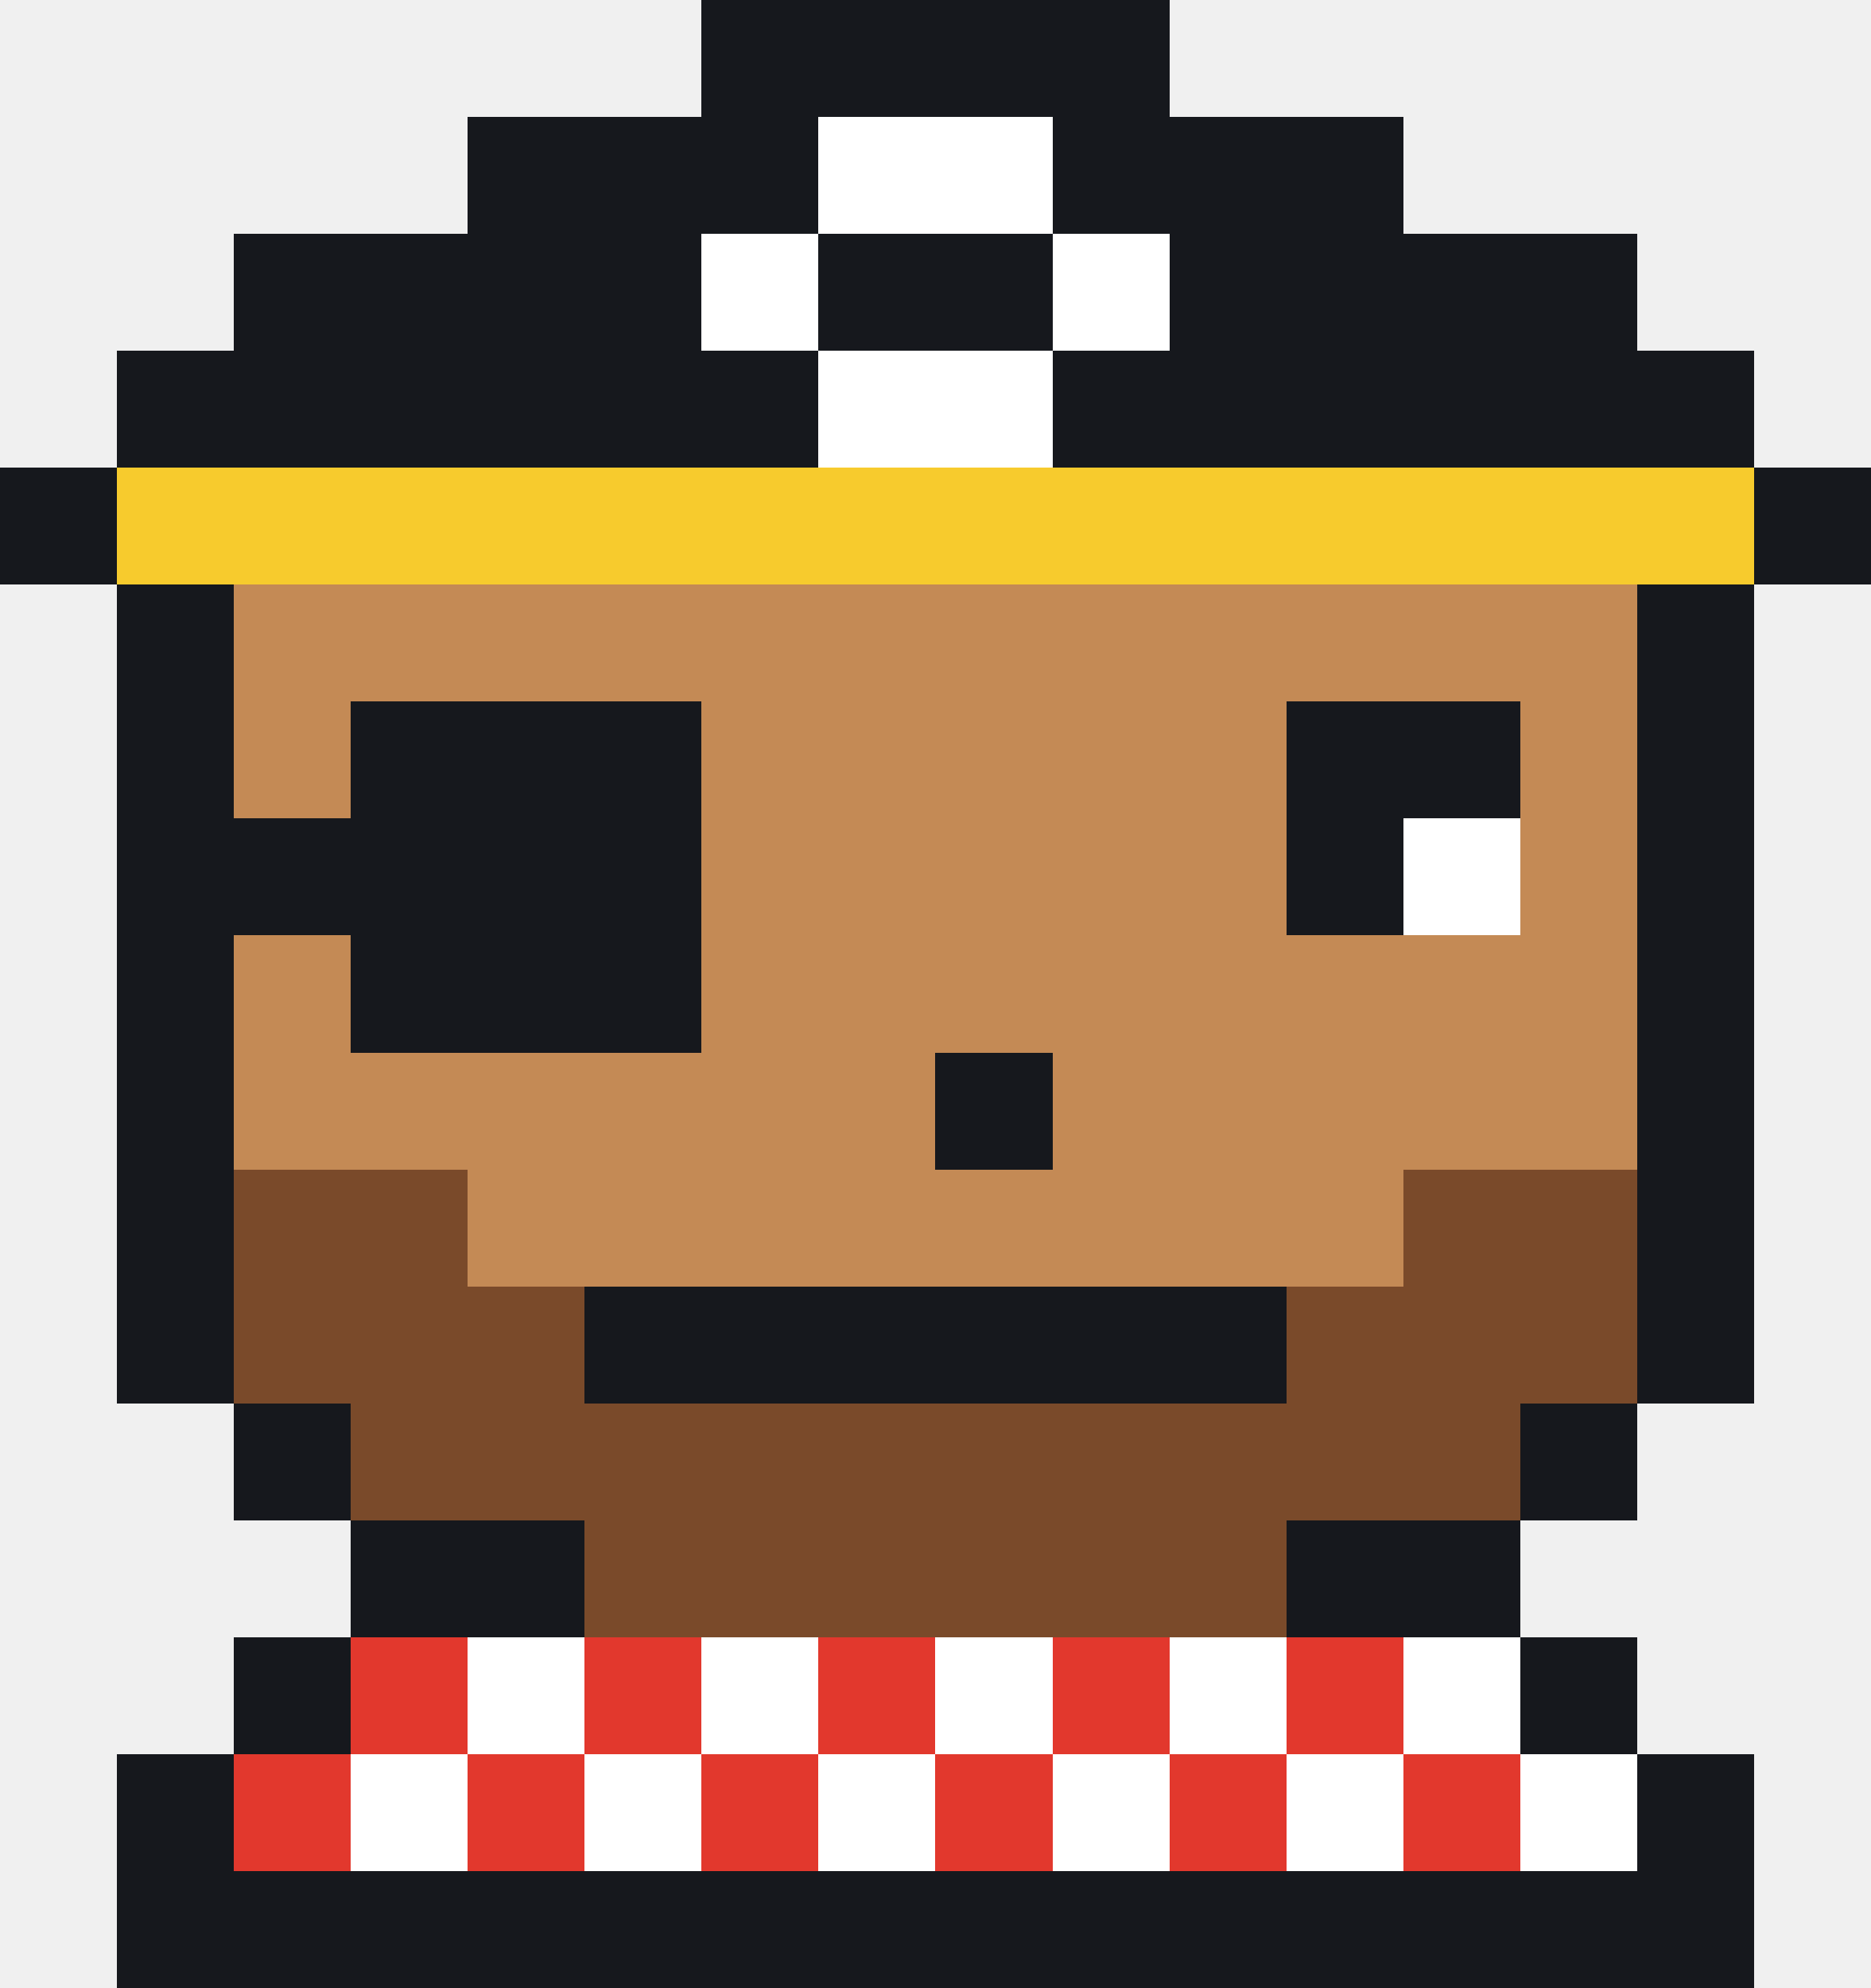
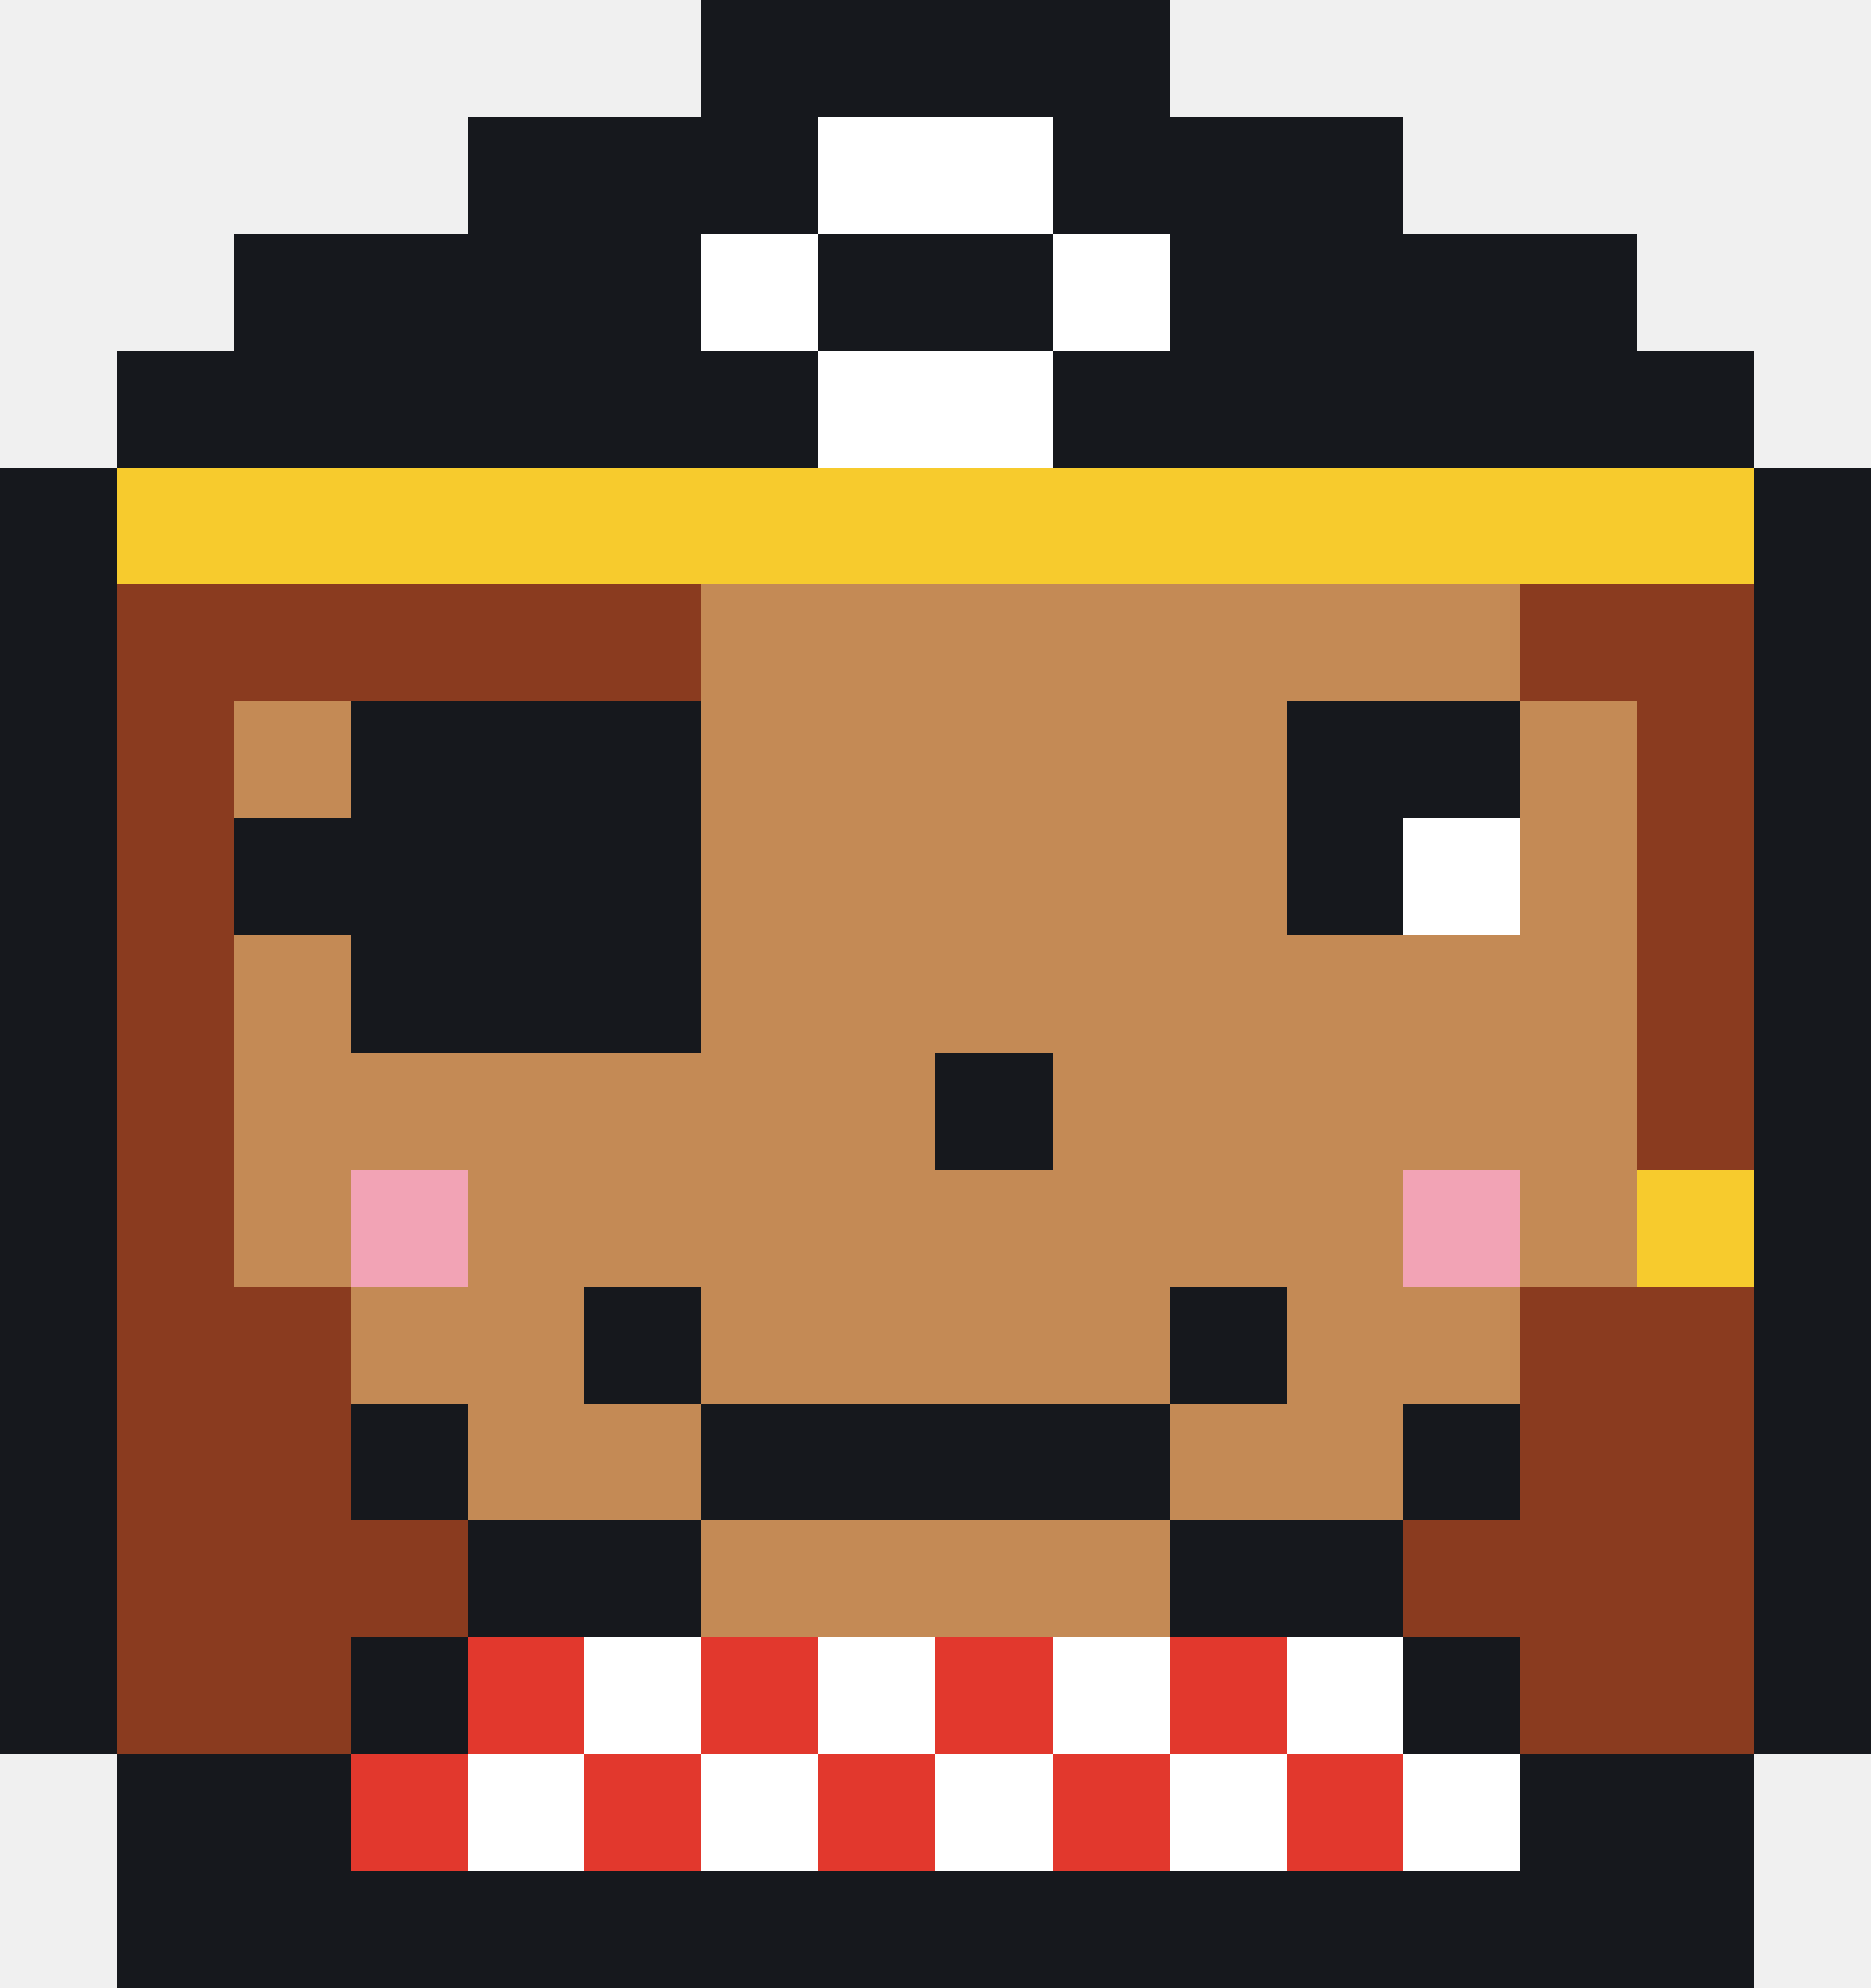
<svg xmlns="http://www.w3.org/2000/svg" viewBox="0 0 16 17" width="160" height="170" shape-rendering="crispEdges">
  <rect x="6" y="0" width="4" height="1" fill="#16181D" />
  <rect x="4" y="1" width="3" height="1" fill="#16181D" />
  <rect x="7" y="1" width="2" height="1" fill="#FFFFFF" />
  <rect x="9" y="1" width="3" height="1" fill="#16181D" />
  <rect x="2" y="2" width="4" height="1" fill="#16181D" />
  <rect x="6" y="2" width="1" height="1" fill="#FFFFFF" />
  <rect x="7" y="2" width="2" height="1" fill="#16181D" />
  <rect x="9" y="2" width="1" height="1" fill="#FFFFFF" />
  <rect x="10" y="2" width="4" height="1" fill="#16181D" />
  <rect x="1" y="3" width="6" height="1" fill="#16181D" />
  <rect x="7" y="3" width="2" height="1" fill="#FFFFFF" />
  <rect x="9" y="3" width="6" height="1" fill="#16181D" />
  <rect x="0" y="4" width="1" height="1" fill="#16181D" />
  <rect x="1" y="4" width="14" height="1" fill="#F7CB2D" />
  <rect x="15" y="4" width="1" height="1" fill="#16181D" />
-   <rect x="1" y="5" width="1" height="1" fill="#16181D" />
-   <rect x="2" y="5" width="12" height="1" fill="#C48A55" />
-   <rect x="14" y="5" width="1" height="1" fill="#16181D" />
-   <rect x="1" y="6" width="1" height="1" fill="#16181D" />
+   <rect x="0" y="5" width="1" height="1" fill="#16181D" />
+   <rect x="1" y="5" width="5" height="1" fill="#8A3B1F" />
+   <rect x="6" y="5" width="7" height="1" fill="#C48A55" />
+   <rect x="13" y="5" width="2" height="1" fill="#8A3B1F" />
+   <rect x="15" y="5" width="1" height="1" fill="#16181D" />
+   <rect x="0" y="6" width="1" height="1" fill="#16181D" />
+   <rect x="1" y="6" width="1" height="1" fill="#8A3B1F" />
  <rect x="2" y="6" width="1" height="1" fill="#C48A55" />
  <rect x="3" y="6" width="3" height="1" fill="#16181D" />
  <rect x="6" y="6" width="5" height="1" fill="#C48A55" />
  <rect x="11" y="6" width="2" height="1" fill="#16181D" />
  <rect x="13" y="6" width="1" height="1" fill="#C48A55" />
-   <rect x="14" y="6" width="1" height="1" fill="#16181D" />
-   <rect x="1" y="7" width="5" height="1" fill="#16181D" />
+   <rect x="14" y="6" width="1" height="1" fill="#8A3B1F" />
+   <rect x="15" y="6" width="1" height="1" fill="#16181D" />
+   <rect x="0" y="7" width="1" height="1" fill="#16181D" />
+   <rect x="1" y="7" width="1" height="1" fill="#8A3B1F" />
+   <rect x="2" y="7" width="4" height="1" fill="#16181D" />
  <rect x="6" y="7" width="5" height="1" fill="#C48A55" />
  <rect x="11" y="7" width="1" height="1" fill="#16181D" />
  <rect x="12" y="7" width="1" height="1" fill="#FFFFFF" />
  <rect x="13" y="7" width="1" height="1" fill="#C48A55" />
-   <rect x="14" y="7" width="1" height="1" fill="#16181D" />
-   <rect x="1" y="8" width="1" height="1" fill="#16181D" />
+   <rect x="14" y="7" width="1" height="1" fill="#8A3B1F" />
+   <rect x="15" y="7" width="1" height="1" fill="#16181D" />
+   <rect x="0" y="8" width="1" height="1" fill="#16181D" />
+   <rect x="1" y="8" width="1" height="1" fill="#8A3B1F" />
  <rect x="2" y="8" width="1" height="1" fill="#C48A55" />
  <rect x="3" y="8" width="3" height="1" fill="#16181D" />
  <rect x="6" y="8" width="8" height="1" fill="#C48A55" />
-   <rect x="14" y="8" width="1" height="1" fill="#16181D" />
-   <rect x="1" y="9" width="1" height="1" fill="#16181D" />
+   <rect x="14" y="8" width="1" height="1" fill="#8A3B1F" />
+   <rect x="15" y="8" width="1" height="1" fill="#16181D" />
+   <rect x="0" y="9" width="1" height="1" fill="#16181D" />
+   <rect x="1" y="9" width="1" height="1" fill="#8A3B1F" />
  <rect x="2" y="9" width="6" height="1" fill="#C48A55" />
  <rect x="8" y="9" width="1" height="1" fill="#16181D" />
  <rect x="9" y="9" width="5" height="1" fill="#C48A55" />
-   <rect x="14" y="9" width="1" height="1" fill="#16181D" />
-   <rect x="1" y="10" width="1" height="1" fill="#16181D" />
-   <rect x="2" y="10" width="2" height="1" fill="#7A4A2A" />
+   <rect x="14" y="9" width="1" height="1" fill="#8A3B1F" />
+   <rect x="15" y="9" width="1" height="1" fill="#16181D" />
+   <rect x="0" y="10" width="1" height="1" fill="#16181D" />
+   <rect x="1" y="10" width="1" height="1" fill="#8A3B1F" />
+   <rect x="2" y="10" width="1" height="1" fill="#C48A55" />
+   <rect x="3" y="10" width="1" height="1" fill="#F2A3B5" />
  <rect x="4" y="10" width="8" height="1" fill="#C48A55" />
-   <rect x="12" y="10" width="2" height="1" fill="#7A4A2A" />
-   <rect x="14" y="10" width="1" height="1" fill="#16181D" />
-   <rect x="1" y="11" width="1" height="1" fill="#16181D" />
-   <rect x="2" y="11" width="3" height="1" fill="#7A4A2A" />
-   <rect x="5" y="11" width="6" height="1" fill="#16181D" />
-   <rect x="11" y="11" width="3" height="1" fill="#7A4A2A" />
-   <rect x="14" y="11" width="1" height="1" fill="#16181D" />
-   <rect x="2" y="12" width="1" height="1" fill="#16181D" />
-   <rect x="3" y="12" width="10" height="1" fill="#7A4A2A" />
-   <rect x="13" y="12" width="1" height="1" fill="#16181D" />
-   <rect x="3" y="13" width="2" height="1" fill="#16181D" />
-   <rect x="5" y="13" width="6" height="1" fill="#7A4A2A" />
-   <rect x="11" y="13" width="2" height="1" fill="#16181D" />
-   <rect x="2" y="14" width="1" height="1" fill="#16181D" />
-   <rect x="3" y="14" width="1" height="1" fill="#E2382D" />
-   <rect x="4" y="14" width="1" height="1" fill="#FFFFFF" />
-   <rect x="5" y="14" width="1" height="1" fill="#E2382D" />
-   <rect x="6" y="14" width="1" height="1" fill="#FFFFFF" />
-   <rect x="7" y="14" width="1" height="1" fill="#E2382D" />
-   <rect x="8" y="14" width="1" height="1" fill="#FFFFFF" />
-   <rect x="9" y="14" width="1" height="1" fill="#E2382D" />
-   <rect x="10" y="14" width="1" height="1" fill="#FFFFFF" />
-   <rect x="11" y="14" width="1" height="1" fill="#E2382D" />
-   <rect x="12" y="14" width="1" height="1" fill="#FFFFFF" />
-   <rect x="13" y="14" width="1" height="1" fill="#16181D" />
-   <rect x="1" y="15" width="1" height="1" fill="#16181D" />
-   <rect x="2" y="15" width="1" height="1" fill="#E2382D" />
-   <rect x="3" y="15" width="1" height="1" fill="#FFFFFF" />
-   <rect x="4" y="15" width="1" height="1" fill="#E2382D" />
-   <rect x="5" y="15" width="1" height="1" fill="#FFFFFF" />
-   <rect x="6" y="15" width="1" height="1" fill="#E2382D" />
-   <rect x="7" y="15" width="1" height="1" fill="#FFFFFF" />
-   <rect x="8" y="15" width="1" height="1" fill="#E2382D" />
-   <rect x="9" y="15" width="1" height="1" fill="#FFFFFF" />
-   <rect x="10" y="15" width="1" height="1" fill="#E2382D" />
-   <rect x="11" y="15" width="1" height="1" fill="#FFFFFF" />
-   <rect x="12" y="15" width="1" height="1" fill="#E2382D" />
-   <rect x="13" y="15" width="1" height="1" fill="#FFFFFF" />
-   <rect x="14" y="15" width="1" height="1" fill="#16181D" />
+   <rect x="12" y="10" width="1" height="1" fill="#F2A3B5" />
+   <rect x="13" y="10" width="1" height="1" fill="#C48A55" />
+   <rect x="14" y="10" width="1" height="1" fill="#F7CB2D" />
+   <rect x="15" y="10" width="1" height="1" fill="#16181D" />
+   <rect x="0" y="11" width="1" height="1" fill="#16181D" />
+   <rect x="1" y="11" width="2" height="1" fill="#8A3B1F" />
+   <rect x="3" y="11" width="2" height="1" fill="#C48A55" />
+   <rect x="5" y="11" width="1" height="1" fill="#16181D" />
+   <rect x="6" y="11" width="4" height="1" fill="#C48A55" />
+   <rect x="10" y="11" width="1" height="1" fill="#16181D" />
+   <rect x="11" y="11" width="2" height="1" fill="#C48A55" />
+   <rect x="13" y="11" width="2" height="1" fill="#8A3B1F" />
+   <rect x="15" y="11" width="1" height="1" fill="#16181D" />
+   <rect x="0" y="12" width="1" height="1" fill="#16181D" />
+   <rect x="1" y="12" width="2" height="1" fill="#8A3B1F" />
+   <rect x="3" y="12" width="1" height="1" fill="#16181D" />
+   <rect x="4" y="12" width="2" height="1" fill="#C48A55" />
+   <rect x="6" y="12" width="4" height="1" fill="#16181D" />
+   <rect x="10" y="12" width="2" height="1" fill="#C48A55" />
+   <rect x="12" y="12" width="1" height="1" fill="#16181D" />
+   <rect x="13" y="12" width="2" height="1" fill="#8A3B1F" />
+   <rect x="15" y="12" width="1" height="1" fill="#16181D" />
+   <rect x="0" y="13" width="1" height="1" fill="#16181D" />
+   <rect x="1" y="13" width="3" height="1" fill="#8A3B1F" />
+   <rect x="4" y="13" width="2" height="1" fill="#16181D" />
+   <rect x="6" y="13" width="4" height="1" fill="#C48A55" />
+   <rect x="10" y="13" width="2" height="1" fill="#16181D" />
+   <rect x="12" y="13" width="3" height="1" fill="#8A3B1F" />
+   <rect x="15" y="13" width="1" height="1" fill="#16181D" />
+   <rect x="0" y="14" width="1" height="1" fill="#16181D" />
+   <rect x="1" y="14" width="2" height="1" fill="#8A3B1F" />
+   <rect x="3" y="14" width="1" height="1" fill="#16181D" />
+   <rect x="4" y="14" width="1" height="1" fill="#E2382D" />
+   <rect x="5" y="14" width="1" height="1" fill="#FFFFFF" />
+   <rect x="6" y="14" width="1" height="1" fill="#E2382D" />
+   <rect x="7" y="14" width="1" height="1" fill="#FFFFFF" />
+   <rect x="8" y="14" width="1" height="1" fill="#E2382D" />
+   <rect x="9" y="14" width="1" height="1" fill="#FFFFFF" />
+   <rect x="10" y="14" width="1" height="1" fill="#E2382D" />
+   <rect x="11" y="14" width="1" height="1" fill="#FFFFFF" />
+   <rect x="12" y="14" width="1" height="1" fill="#16181D" />
+   <rect x="13" y="14" width="2" height="1" fill="#8A3B1F" />
+   <rect x="15" y="14" width="1" height="1" fill="#16181D" />
+   <rect x="1" y="15" width="2" height="1" fill="#16181D" />
+   <rect x="3" y="15" width="1" height="1" fill="#E2382D" />
+   <rect x="4" y="15" width="1" height="1" fill="#FFFFFF" />
+   <rect x="5" y="15" width="1" height="1" fill="#E2382D" />
+   <rect x="6" y="15" width="1" height="1" fill="#FFFFFF" />
+   <rect x="7" y="15" width="1" height="1" fill="#E2382D" />
+   <rect x="8" y="15" width="1" height="1" fill="#FFFFFF" />
+   <rect x="9" y="15" width="1" height="1" fill="#E2382D" />
+   <rect x="10" y="15" width="1" height="1" fill="#FFFFFF" />
+   <rect x="11" y="15" width="1" height="1" fill="#E2382D" />
+   <rect x="12" y="15" width="1" height="1" fill="#FFFFFF" />
+   <rect x="13" y="15" width="2" height="1" fill="#16181D" />
  <rect x="1" y="16" width="14" height="1" fill="#16181D" />
</svg>
